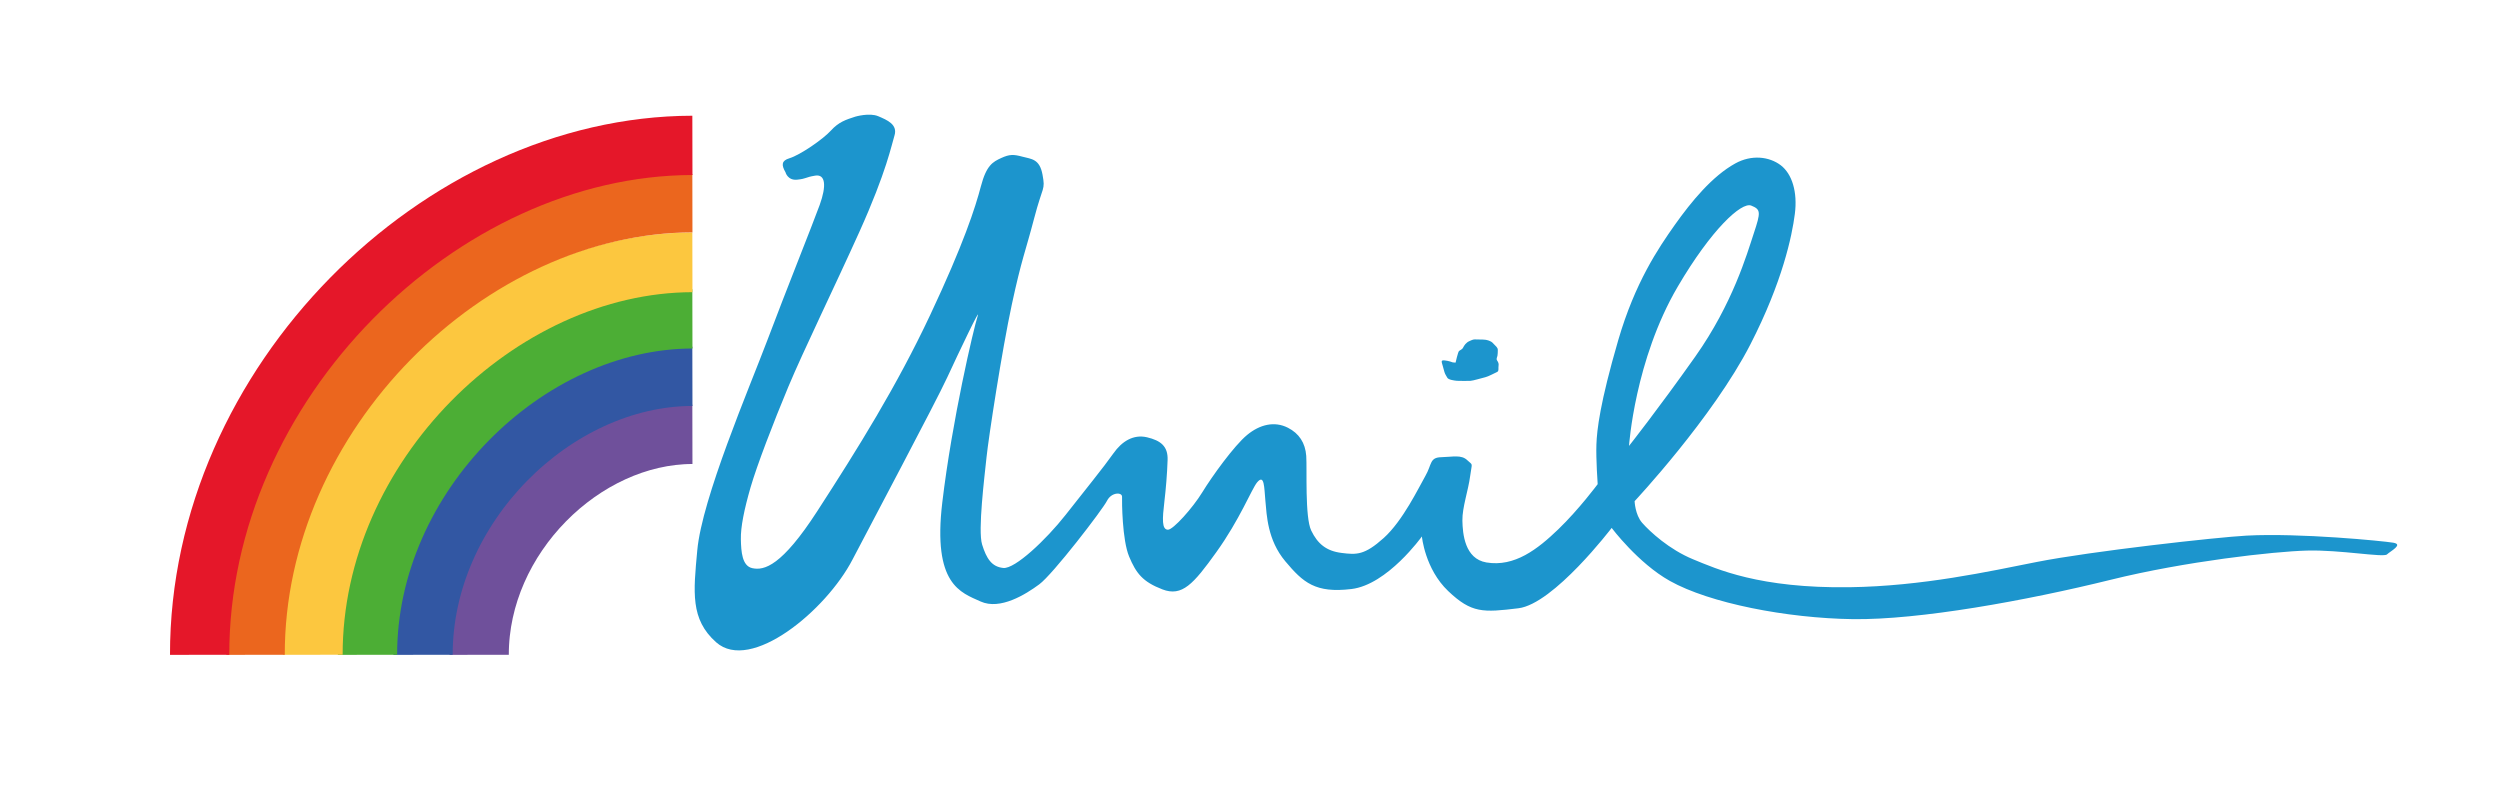
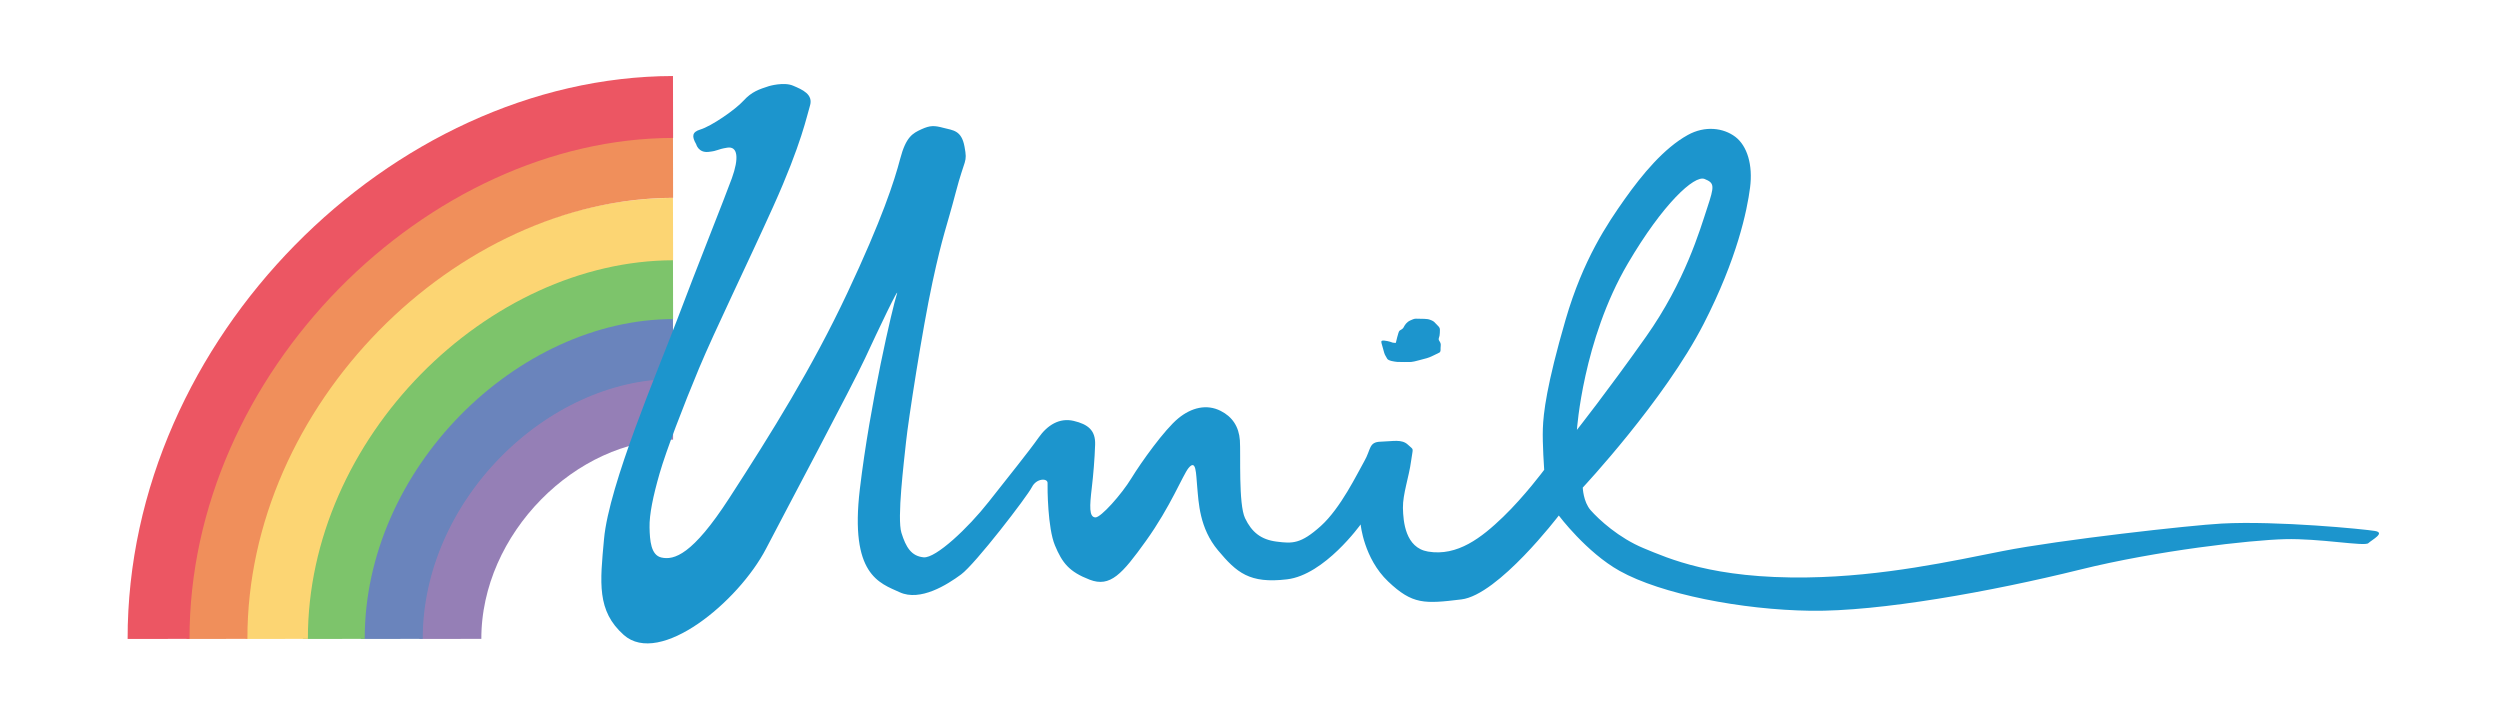
- <svg xmlns="http://www.w3.org/2000/svg" width="59.746mm" height="18.912mm" viewBox="0 0 59.746 18.912" version="1.1" id="svg8">
+ <svg xmlns="http://www.w3.org/2000/svg" width="57.22mm" height="16.115mm" viewBox="0 0 57.22 16.115" version="1.1" id="svg8">
  <defs id="defs2">
    <clipPath clipPathUnits="userSpaceOnUse" id="clipPath985">
      <rect style="fill:#ff4a4a;fill-opacity:0.672;stroke:none;stroke-width:0.373;stroke-miterlimit:10;stop-color:#000000" id="rect987" width="19.67" height="19.692" x="5.28" y="-21.278" />
    </clipPath>
  </defs>
-   <g id="layer1" transform="translate(-0.2406976,-1.130843)">
-     <g id="layer1-2" transform="translate(0.6949426,0.7559529)">
-       <g id="g20" transform="matrix(0.03527778,0,0,-0.03527778,15.10975,23.51915)">
-         <path d="m 1180.149,288.405 c -6.98,1.172 -63.33,6.718 -99.42,4.804 -20.08,-1.066 -105.29,-10.582 -142.13,-17.847 -32.297,-6.387 -77.461,-16.426 -126.855,-17.11 -61.094,-0.859 -89.922,12.325 -106.04,18.946 -16.089,6.64 -29.121,18.629 -34.453,24.703 -4.781,5.488 -5.093,14.648 -5.093,14.648 0,0 52.996,56.61 78.437,106.211 21.758,42.383 28.199,73.496 30.106,88.359 1.933,14.852 -1.868,27.129 -9.551,32.997 -7.754,5.859 -19.715,7.382 -30.887,1.171 -15.449,-8.535 -29.57,-25.632 -40.871,-41.57 -11.262,-15.949 -26.922,-39.023 -38.328,-78.105 -12.422,-42.715 -14.453,-60.891 -14.785,-70.703 -0.356,-9.786 0.859,-26.836 0.859,-26.836 0,0 -12.609,-17.012 -26.621,-30.528 -14.004,-13.492 -29.668,-25.718 -48.75,-22.515 -14.707,2.48 -16.098,19.449 -16.273,28.343 -0.157,8.868 3.976,20.383 5.253,30.149 1.301,9.726 2.114,6.922 -1.941,10.781 -4.07,3.887 -9.719,2.227 -17.676,2.031 -7.937,-0.195 -6.23,-4.914 -10.715,-12.695 -4.453,-7.773 -15.23,-30.363 -28.23,-42.051 -13.008,-11.676 -18.391,-11.402 -28.621,-10.094 -10.227,1.29 -16.152,6.149 -20.488,15.172 -4.356,9.024 -2.766,41.621 -3.364,50.528 -0.64,8.886 -4.898,15.281 -12.422,19.09 -9.082,4.64 -19.019,2.218 -27.578,-4.832 -8.855,-7.258 -23.992,-28.372 -30.406,-38.868 -6.43,-10.527 -19.809,-25.507 -23.32,-25.382 -4.18,0.148 -3.789,7.199 -2.356,19.269 0.949,7.988 1.864,18.594 2.157,27.949 0.343,9.297 -4.668,13.211 -13.922,15.399 -9.243,2.179 -17.075,-2.762 -22.766,-10.867 -6.57,-9.336 -19.27,-24.961 -32.449,-41.758 -13.203,-16.797 -34.223,-36.617 -42.129,-35.895 -7.934,0.762 -11.457,6.445 -14.399,15.899 -2.925,9.437 1.606,45.668 3.008,59.156 1.407,13.496 10.449,72.43 17.141,103.476 6.687,31.024 9.18,35.614 15.105,58.282 5.911,22.656 7.661,18.769 5.688,29.57 -1.945,10.801 -7.539,10.613 -13.574,12.227 -5.996,1.609 -8.696,1.718 -14.375,-0.879 -5.703,-2.618 -10.051,-4.875 -13.813,-19.2 -3.765,-14.347 -11.656,-38.945 -34.351,-87.168 -22.688,-48.222 -48.848,-90.214 -76.567,-133.007 -23.887,-36.891 -35.801,-40.309 -44.004,-38.473 -6.836,1.543 -7.5,11.074 -7.676,19.469 -0.195,8.418 2.278,20.32 6.528,35.105 4.258,14.778 15.445,43.899 25.613,68.262 10.203,24.387 31.082,67.16 48.086,104.844 18.606,41.25 21.941,59.445 23.809,65.285 2.414,7.566 -4.981,10.633 -10.965,13.172 -5.981,2.55 -15.61,-0.301 -15.61,-0.301 -6.355,-2.07 -11.14,-3.555 -16.492,-9.445 -5.351,-5.887 -20.886,-16.571 -28.105,-18.739 -5.266,-1.601 -5.574,-4.394 -2.625,-9.492 0,0 1.426,-5.723 7.996,-5 6.555,0.703 5.078,1.582 12.109,2.735 7.024,1.152 7.735,-6.895 3.074,-19.805 -4.668,-12.891 -23.164,-58.965 -35.464,-91.68 -12.368,-32.695 -44.321,-107.226 -47.493,-142.437 -2.586,-28.262 -4.773,-46.602 12.801,-62.207 23.344,-20.743 74.453,21.425 92.426,56.152 11.934,22.984 56.094,105.934 64.156,123.375 8.071,17.449 23.149,49.141 20.512,41.277 -2.578,-7.84 -17.285,-70.32 -23.906,-126.101 -6.633,-55.758 12.605,-60.973 25.918,-67.047 13.32,-6.055 30.679,4.883 39.746,11.582 9.136,6.66 42.949,50.66 45.933,56.637 3.012,5.945 10.317,5.937 10.18,2.664 -0.09,-3.27 0.039,-29.071 4.781,-40.434 4.746,-11.367 9.192,-17.129 22.563,-22.266 13.32,-5.117 21.012,3.594 36.48,25.157 15.918,22.144 23.989,42.847 27.629,47.281 5.028,6.074 4.817,-3.359 5.645,-12.336 0.925,-9.91 1.406,-26.648 13.508,-41.078 12.085,-14.414 20.386,-21.699 44.746,-18.789 24.375,2.871 47.773,35.621 47.773,35.621 0,0 2.051,-22.008 17.832,-37.008 15.816,-15.039 23.609,-14.551 47.52,-11.641 23.914,2.872 63.211,54.43 63.211,54.43 0,0 17.902,-23.883 39.472,-35.933 26.946,-15.059 79.082,-25.235 123.86,-25.86 44.793,-0.625 117.449,12.5 174.718,26.66 50.48,12.5 110.52,19.18 132.91,19.786 22.45,0.625 51.84,-4.844 54.25,-2.598 2.41,2.246 11.29,6.738 4.32,7.926 z m -484.777,173.457 c 22.793,38.867 43.227,57.558 49.79,54.922 6.542,-2.637 6.5,-4.434 1.753,-18.75 -4.707,-14.278 -14.324,-47.676 -39.668,-83.555 -25.386,-35.879 -44.878,-60.5 -44.878,-60.5 0,0 3.875,58.234 33.003,107.883 v 0" style="fill:#1c95cd;fill-opacity:1;fill-rule:evenodd;stroke:none" id="path22" />
-         <path d="m 535.587,410.28 c 0.039,0.547 -0.879,1.914 1.875,1.629 2.739,-0.282 5.157,-1.219 5.45,-1.329 0.277,-0.105 1.964,-0.164 1.964,-0.164 0,0 1.594,7.051 2.286,7.782 0.671,0.722 2.089,0.976 2.8,2.363 0.715,1.398 1.914,3.43 4.426,4.484 2.488,1.055 2.41,1.16 4.973,1.055 2.539,-0.078 5.758,0.078 7.633,-0.637 1.898,-0.73 2.421,-0.945 3.703,-2.402 1.281,-1.473 2.863,-2.371 2.785,-4.168 -0.051,-1.797 0,-2.277 -0.215,-3.691 -0.234,-1.399 -1.047,-2.129 -0.219,-3.411 0.805,-1.238 1.156,-2.019 0.942,-3.523 -0.286,-1.504 0.418,-3.606 -1.016,-4.219 -1.445,-0.625 -5.98,-3.105 -7.895,-3.515 -1.89,-0.411 -8.496,-2.454 -10.23,-2.481 -1.684,-0.019 -7.187,-0.129 -8.984,0.027 -1.782,0.157 -5.911,0.696 -6.614,2.129 -0.73,1.457 -1.379,2.043 -1.902,3.762 -0.488,1.707 -1.762,6.309 -1.762,6.309 v 0" style="fill:#1c95cd;fill-opacity:1;fill-rule:evenodd;stroke:none" id="path24" />
+   <g id="layer1" transform="translate(0.4933305,-0.4913088)">
+     <g id="layer1-2" transform="translate(1.224109,0.2267862)" style="opacity:0.855">
+       <g id="g859" style="opacity:0.85;mix-blend-mode:lighten">
+         <path style="fill:none;stroke:#6f509b;stroke-width:1.417;stroke-linecap:butt;stroke-linejoin:miter;stroke-miterlimit:0;stroke-dasharray:none;stroke-opacity:1;paint-order:fill markers stroke" d="m 13.687,9.619 c -2.606,0.005 -5.1,2.462 -5.096,5.269 v 0" id="path991" />
+         <path style="fill:none;stroke:#3257a3;stroke-width:1.417;stroke-linecap:butt;stroke-linejoin:miter;stroke-miterlimit:0;stroke-dasharray:none;stroke-opacity:1;paint-order:fill markers stroke" d="m 13.687,8.232 c -3.292,0.007 -6.443,3.11 -6.437,6.656 v 0" id="path991-2" />
+         <path style="fill:none;stroke:#4cae35;stroke-width:1.417;stroke-linecap:butt;stroke-linejoin:miter;stroke-miterlimit:0;stroke-dasharray:none;stroke-opacity:1;paint-order:fill markers stroke" d="M 13.687,6.859 C 9.716,6.867 5.915,10.611 5.922,14.888 v 0" id="path991-2-1" />
+         <path style="fill:none;stroke:#fcc73f;stroke-width:1.427;stroke-linecap:butt;stroke-linejoin:miter;stroke-miterlimit:0;stroke-dasharray:none;stroke-opacity:1;paint-order:fill markers stroke" d="M 13.687,5.508 C 9.048,5.518 4.608,9.891 4.616,14.888 v 0" id="path991-2-1-1" />
+         <path style="fill:none;stroke:#eb661e;stroke-width:1.397;stroke-linecap:butt;stroke-linejoin:miter;stroke-miterlimit:0;stroke-dasharray:none;stroke-opacity:1;paint-order:fill markers stroke" d="M 13.687,4.094 C 8.348,4.104 3.238,9.137 3.247,14.888 v 0" id="path991-2-1-1-2" />
+         <path style="fill:none;stroke:#e51729;stroke-width:1.417;stroke-linecap:butt;stroke-linejoin:miter;stroke-miterlimit:0;stroke-dasharray:none;stroke-opacity:1;paint-order:fill markers stroke" d="M 13.687,2.713 C 7.665,2.725 1.902,8.402 1.912,14.888 v 0" id="path991-2-1-1-2-1" />
      </g>
-       <path style="fill:none;stroke:#6f509b;stroke-width:1.417;stroke-linecap:butt;stroke-linejoin:miter;stroke-miterlimit:0;stroke-dasharray:none;stroke-opacity:1;paint-order:fill markers stroke" d="m 16.093,10.755 c -2.606,0.005 -5.1,2.462 -5.096,5.269 v 0" id="path991" />
-       <path style="fill:none;stroke:#3257a3;stroke-width:1.417;stroke-linecap:butt;stroke-linejoin:miter;stroke-miterlimit:0;stroke-dasharray:none;stroke-opacity:1;paint-order:fill markers stroke" d="m 16.093,9.368 c -3.292,0.007 -6.443,3.11 -6.437,6.656 v 0" id="path991-2" />
-       <path style="fill:none;stroke:#4cae35;stroke-width:1.417;stroke-linecap:butt;stroke-linejoin:miter;stroke-miterlimit:0;stroke-dasharray:none;stroke-opacity:1;paint-order:fill markers stroke" d="m 16.093,7.995 c -3.971,0.008 -7.772,3.752 -7.765,8.029 v 0" id="path991-2-1" />
-       <path style="fill:none;stroke:#fcc73f;stroke-width:1.427;stroke-linecap:butt;stroke-linejoin:miter;stroke-miterlimit:0;stroke-dasharray:none;stroke-opacity:1;paint-order:fill markers stroke" d="m 16.093,6.644 c -4.639,0.009 -9.079,4.383 -9.072,9.379 v 0" id="path991-2-1-1" />
-       <path style="fill:none;stroke:#eb661e;stroke-width:1.397;stroke-linecap:butt;stroke-linejoin:miter;stroke-miterlimit:0;stroke-dasharray:none;stroke-opacity:1;paint-order:fill markers stroke" d="M 16.093,5.23 C 10.754,5.24 5.644,10.273 5.653,16.024 v 0" id="path991-2-1-1-2" />
-       <path style="fill:none;stroke:#e51729;stroke-width:1.417;stroke-linecap:butt;stroke-linejoin:miter;stroke-miterlimit:0;stroke-dasharray:none;stroke-opacity:1;paint-order:fill markers stroke" d="M 16.093,3.849 C 10.071,3.861 4.307,9.538 4.317,16.024 v 0" id="path991-2-1-1-2-1" />
+     </g>
+     <g id="g20" transform="matrix(0.03527778,0,0,-0.03527778,12.23208,22.81826)" style="mix-blend-mode:normal">
+       <path d="m 1180.149,288.405 c -6.98,1.172 -63.33,6.718 -99.42,4.804 -20.08,-1.066 -105.29,-10.582 -142.13,-17.847 -32.297,-6.387 -77.461,-16.426 -126.855,-17.11 -61.094,-0.859 -89.922,12.325 -106.04,18.946 -16.089,6.64 -29.121,18.629 -34.453,24.703 -4.781,5.488 -5.093,14.648 -5.093,14.648 0,0 52.996,56.61 78.437,106.211 21.758,42.383 28.199,73.496 30.106,88.359 1.933,14.852 -1.868,27.129 -9.551,32.997 -7.754,5.859 -19.715,7.382 -30.887,1.171 -15.449,-8.535 -29.57,-25.632 -40.871,-41.57 -11.262,-15.949 -26.922,-39.023 -38.328,-78.105 -12.422,-42.715 -14.453,-60.891 -14.785,-70.703 -0.356,-9.786 0.859,-26.836 0.859,-26.836 0,0 -12.609,-17.012 -26.621,-30.528 -14.004,-13.492 -29.668,-25.718 -48.75,-22.515 -14.707,2.48 -16.098,19.449 -16.273,28.343 -0.157,8.868 3.976,20.383 5.253,30.149 1.301,9.726 2.114,6.922 -1.941,10.781 -4.07,3.887 -9.719,2.227 -17.676,2.031 -7.937,-0.195 -6.23,-4.914 -10.715,-12.695 -4.453,-7.773 -15.23,-30.363 -28.23,-42.051 -13.008,-11.676 -18.391,-11.402 -28.621,-10.094 -10.227,1.29 -16.152,6.149 -20.488,15.172 -4.356,9.024 -2.766,41.621 -3.364,50.528 -0.64,8.886 -4.898,15.281 -12.422,19.09 -9.082,4.64 -19.019,2.218 -27.578,-4.832 -8.855,-7.258 -23.992,-28.372 -30.406,-38.868 -6.43,-10.527 -19.809,-25.507 -23.32,-25.382 -4.18,0.148 -3.789,7.199 -2.356,19.269 0.949,7.988 1.864,18.594 2.157,27.949 0.343,9.297 -4.668,13.211 -13.922,15.399 -9.243,2.179 -17.075,-2.762 -22.766,-10.867 -6.57,-9.336 -19.27,-24.961 -32.449,-41.758 -13.203,-16.797 -34.223,-36.617 -42.129,-35.895 -7.934,0.762 -11.457,6.445 -14.399,15.899 -2.925,9.437 1.606,45.668 3.008,59.156 1.407,13.496 10.449,72.43 17.141,103.476 6.687,31.024 9.18,35.614 15.105,58.282 5.911,22.656 7.661,18.769 5.688,29.57 -1.945,10.801 -7.539,10.613 -13.574,12.227 -5.996,1.609 -8.696,1.718 -14.375,-0.879 -5.703,-2.618 -10.051,-4.875 -13.813,-19.2 -3.765,-14.347 -11.656,-38.945 -34.351,-87.168 -22.688,-48.222 -48.848,-90.214 -76.567,-133.007 -23.887,-36.891 -35.801,-40.309 -44.004,-38.473 -6.836,1.543 -7.5,11.074 -7.676,19.469 -0.195,8.418 2.278,20.32 6.528,35.105 4.258,14.778 15.445,43.899 25.613,68.262 10.203,24.387 31.082,67.16 48.086,104.844 18.606,41.25 21.941,59.445 23.809,65.285 2.414,7.566 -4.981,10.633 -10.965,13.172 -5.981,2.55 -15.61,-0.301 -15.61,-0.301 -6.355,-2.07 -11.14,-3.555 -16.492,-9.445 -5.351,-5.887 -20.886,-16.571 -28.105,-18.739 -5.266,-1.601 -5.574,-4.394 -2.625,-9.492 0,0 1.426,-5.723 7.996,-5 6.555,0.703 5.078,1.582 12.109,2.735 7.024,1.152 7.735,-6.895 3.074,-19.805 -4.668,-12.891 -23.164,-58.965 -35.464,-91.68 -12.368,-32.695 -44.321,-107.226 -47.493,-142.437 -2.586,-28.262 -4.773,-46.602 12.801,-62.207 23.344,-20.743 74.453,21.425 92.426,56.152 11.934,22.984 56.094,105.934 64.156,123.375 8.071,17.449 23.149,49.141 20.512,41.277 -2.578,-7.84 -17.285,-70.32 -23.906,-126.101 -6.633,-55.758 12.605,-60.973 25.918,-67.047 13.32,-6.055 30.679,4.883 39.746,11.582 9.136,6.66 42.949,50.66 45.933,56.637 3.012,5.945 10.317,5.937 10.18,2.664 -0.09,-3.27 0.039,-29.071 4.781,-40.434 4.746,-11.367 9.192,-17.129 22.563,-22.266 13.32,-5.117 21.012,3.594 36.48,25.157 15.918,22.144 23.989,42.847 27.629,47.281 5.028,6.074 4.817,-3.359 5.645,-12.336 0.925,-9.91 1.406,-26.648 13.508,-41.078 12.085,-14.414 20.386,-21.699 44.746,-18.789 24.375,2.871 47.773,35.621 47.773,35.621 0,0 2.051,-22.008 17.832,-37.008 15.816,-15.039 23.609,-14.551 47.52,-11.641 23.914,2.872 63.211,54.43 63.211,54.43 0,0 17.902,-23.883 39.472,-35.933 26.946,-15.059 79.082,-25.235 123.86,-25.86 44.793,-0.625 117.449,12.5 174.718,26.66 50.48,12.5 110.52,19.18 132.91,19.786 22.45,0.625 51.84,-4.844 54.25,-2.598 2.41,2.246 11.29,6.738 4.32,7.926 z m -484.777,173.457 c 22.793,38.867 43.227,57.558 49.79,54.922 6.542,-2.637 6.5,-4.434 1.753,-18.75 -4.707,-14.278 -14.324,-47.676 -39.668,-83.555 -25.386,-35.879 -44.878,-60.5 -44.878,-60.5 0,0 3.875,58.234 33.003,107.883 v 0" style="fill:#1c95cd;fill-opacity:1;fill-rule:evenodd;stroke:none" id="path22" />
+       <path d="m 535.587,410.28 c 0.039,0.547 -0.879,1.914 1.875,1.629 2.739,-0.282 5.157,-1.219 5.45,-1.329 0.277,-0.105 1.964,-0.164 1.964,-0.164 0,0 1.594,7.051 2.286,7.782 0.671,0.722 2.089,0.976 2.8,2.363 0.715,1.398 1.914,3.43 4.426,4.484 2.488,1.055 2.41,1.16 4.973,1.055 2.539,-0.078 5.758,0.078 7.633,-0.637 1.898,-0.73 2.421,-0.945 3.703,-2.402 1.281,-1.473 2.863,-2.371 2.785,-4.168 -0.051,-1.797 0,-2.277 -0.215,-3.691 -0.234,-1.399 -1.047,-2.129 -0.219,-3.411 0.805,-1.238 1.156,-2.019 0.942,-3.523 -0.286,-1.504 0.418,-3.606 -1.016,-4.219 -1.445,-0.625 -5.98,-3.105 -7.895,-3.515 -1.89,-0.411 -8.496,-2.454 -10.23,-2.481 -1.684,-0.019 -7.187,-0.129 -8.984,0.027 -1.782,0.157 -5.911,0.696 -6.614,2.129 -0.73,1.457 -1.379,2.043 -1.902,3.762 -0.488,1.707 -1.762,6.309 -1.762,6.309 v 0" style="fill:#1c95cd;fill-opacity:1;fill-rule:evenodd;stroke:none" id="path24" />
    </g>
  </g>
</svg>
